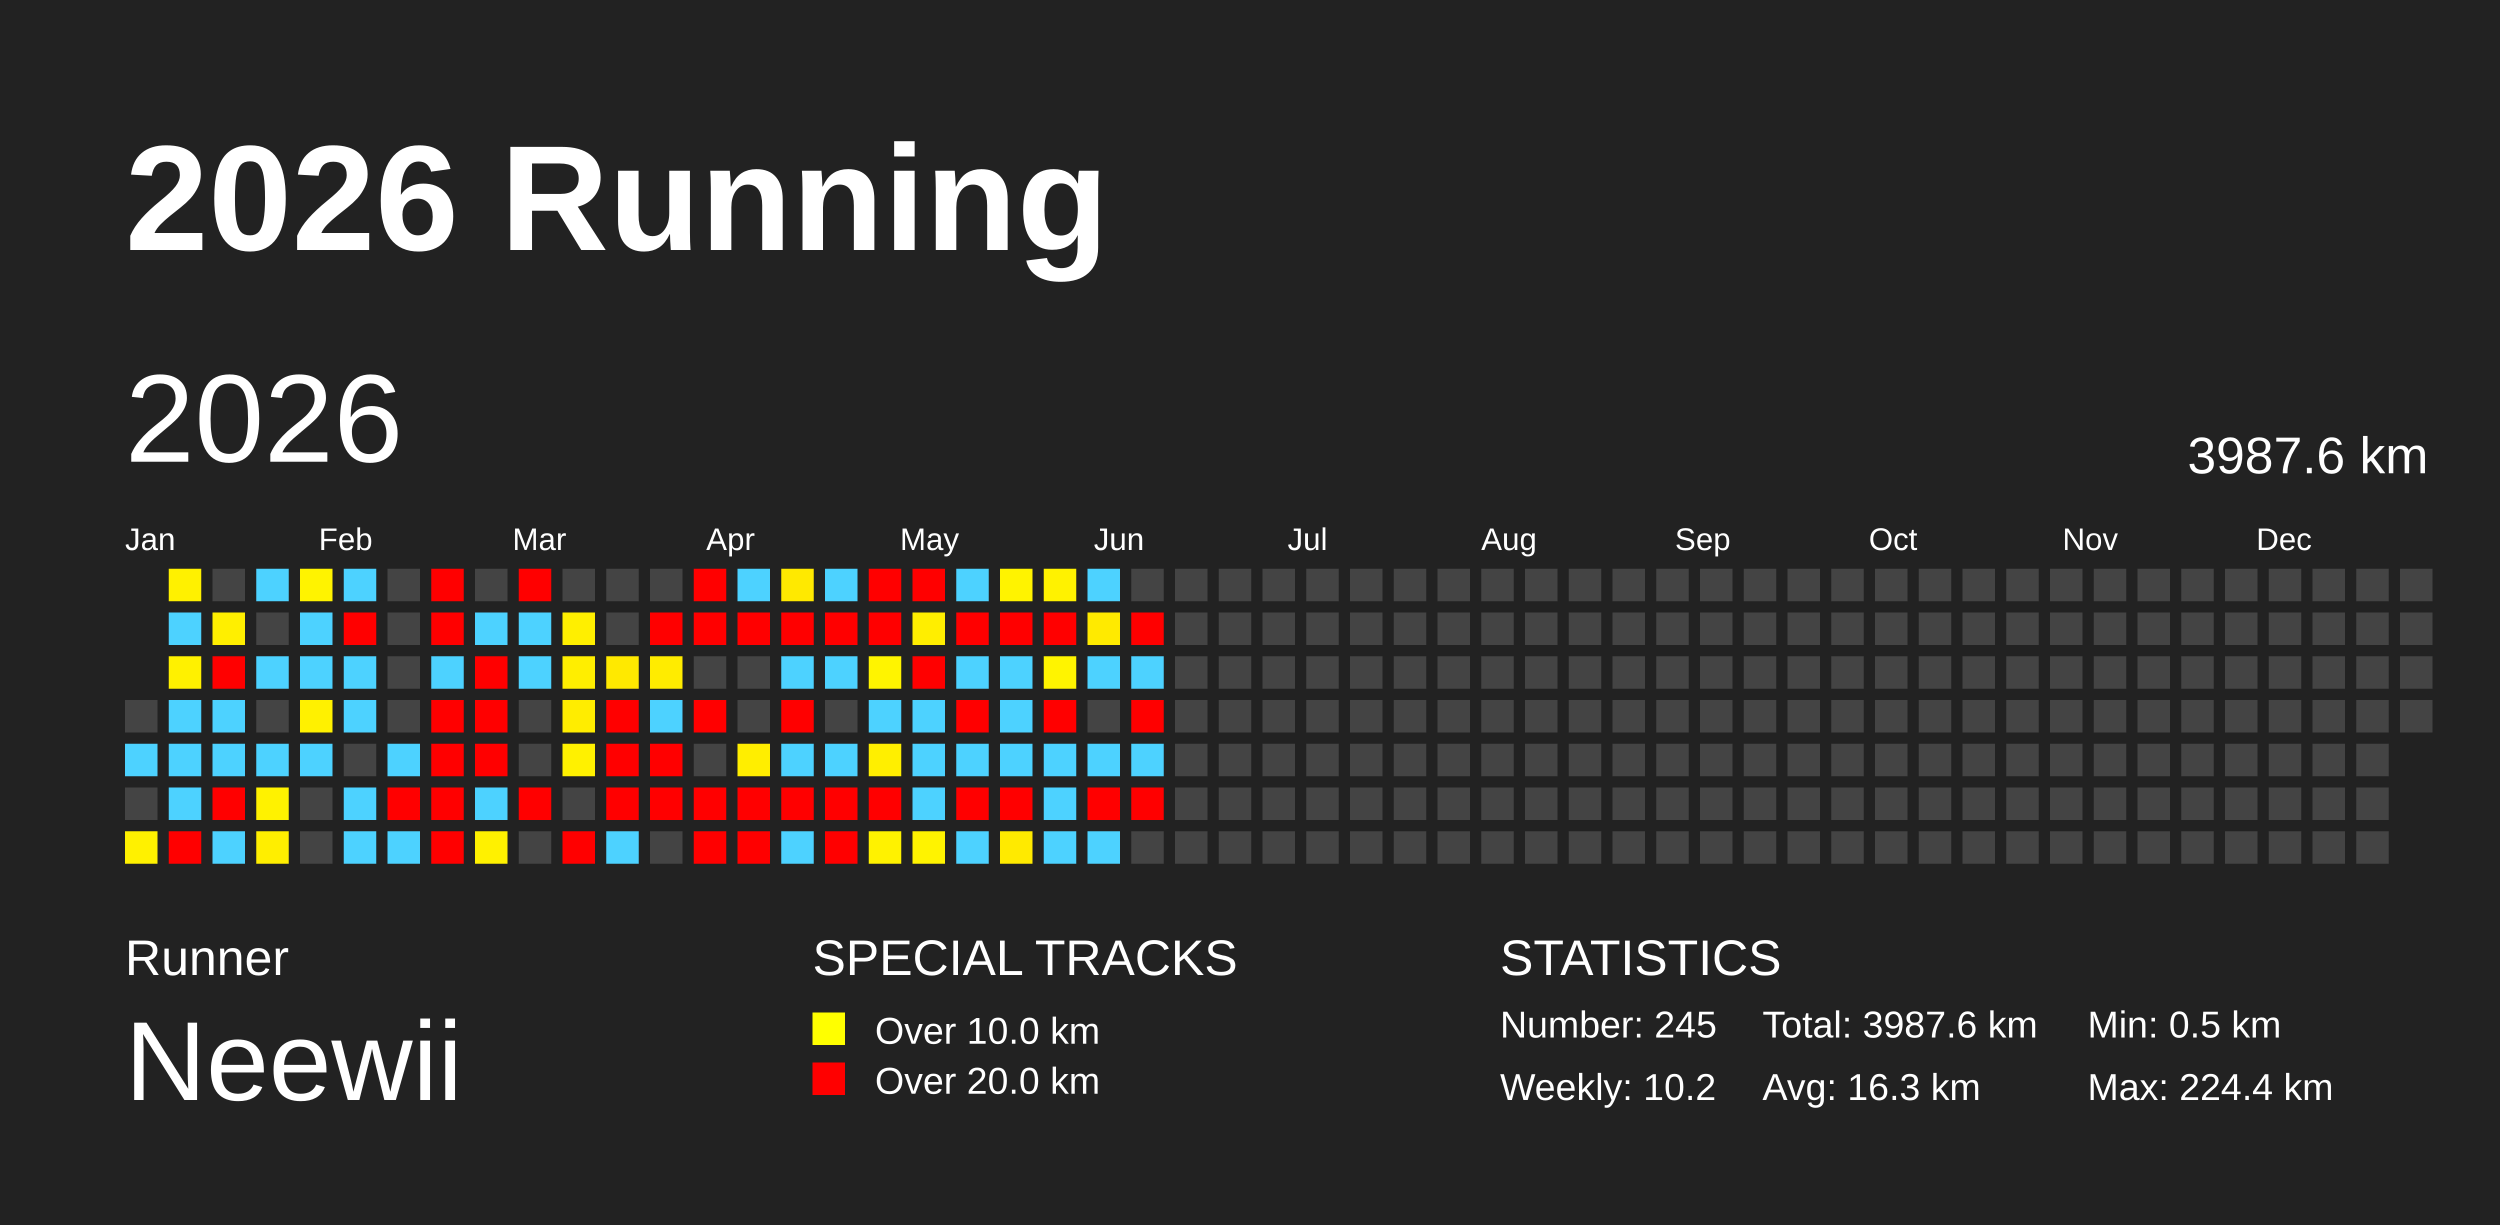
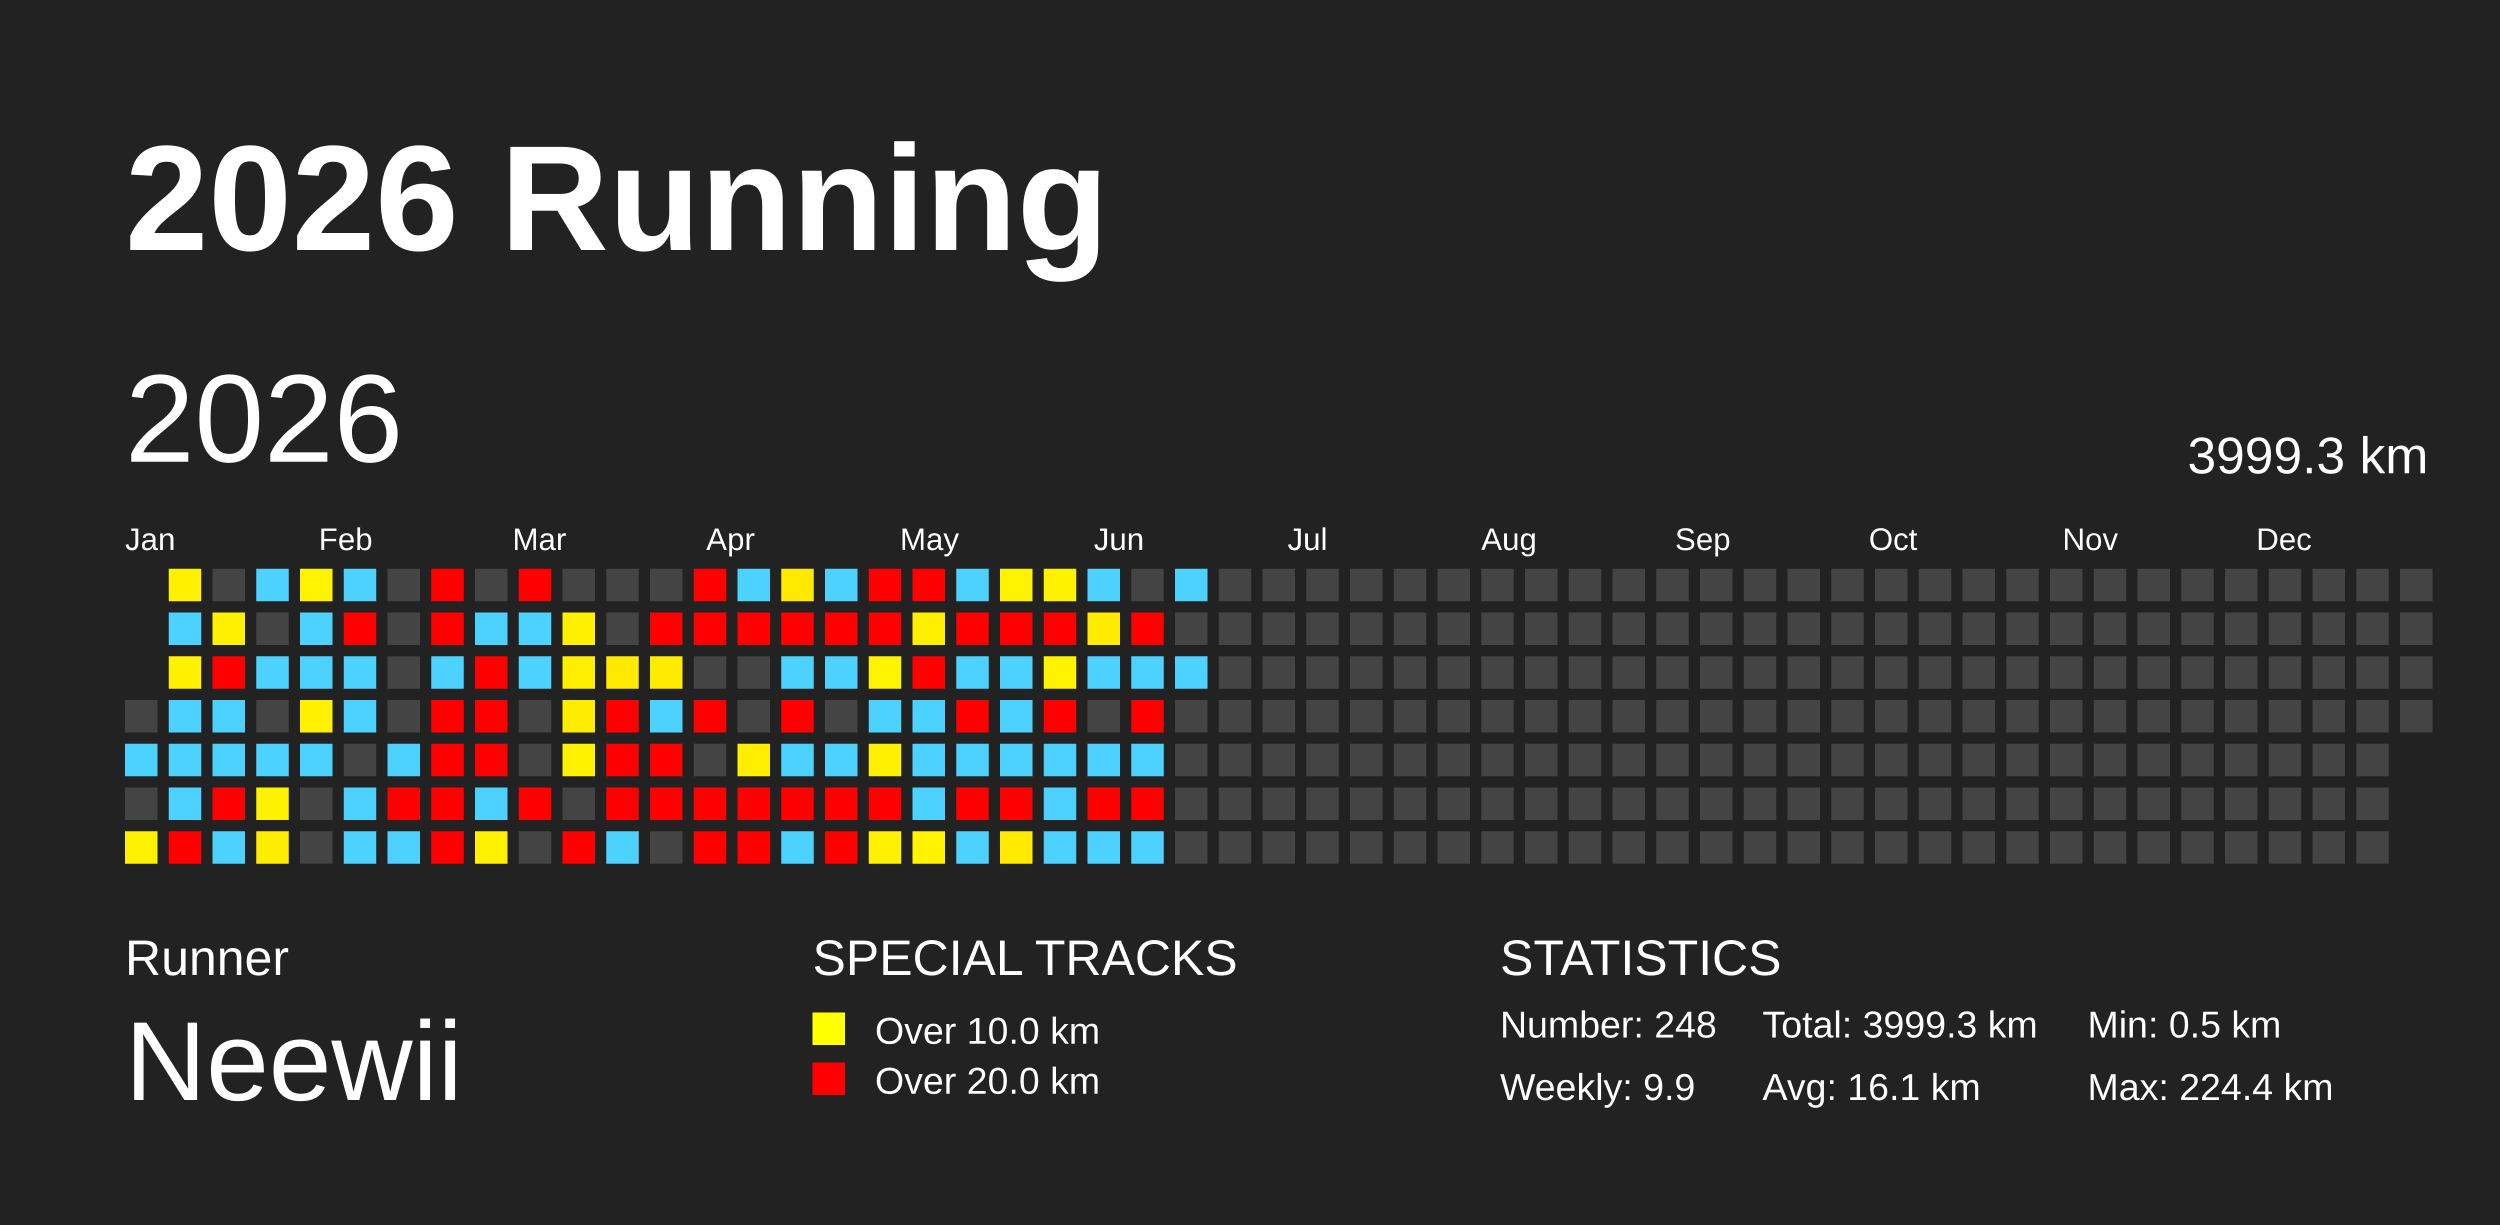
<svg xmlns="http://www.w3.org/2000/svg" baseProfile="full" height="98mm" version="1.1" viewBox="0,0,200,98" width="200mm">
  <defs />
  <rect fill="#222222" height="98" width="200" x="0" y="0" />
  <text fill="#FFFFFF" style="font-size:12px; font-family:Arial; font-weight:bold;" x="10" y="20">2026 Running</text>
  <text fill="#FFFFFF" style="font-size:4px; font-family:Arial" x="10" y="78">Runner</text>
  <text fill="#FFFFFF" style="font-size:9px; font-family:Arial" x="10" y="88">Neewii</text>
  <text fill="#FFFFFF" style="font-size:4px; font-family:Arial" x="65" y="78">SPECIAL TRACKS</text>
  <rect fill="yellow" height="2.6" width="2.6" x="65" y="81" />
  <text fill="#FFFFFF" style="font-size:3px; font-family:Arial" x="70" y="83.5">Over 10.0 km</text>
  <rect fill="red" height="2.6" width="2.6" x="65" y="85" />
  <text fill="#FFFFFF" style="font-size:3px; font-family:Arial" x="70" y="87.5">Over 20.0 km</text>
  <text fill="#FFFFFF" style="font-size:4px; font-family:Arial" x="120" y="78">STATISTICS</text>
-   <text fill="#FFFFFF" style="font-size:3px; font-family:Arial" x="120" y="83">Number: 245</text>
-   <text fill="#FFFFFF" style="font-size:3px; font-family:Arial" x="120" y="88">Weekly: 10.2</text>
-   <text fill="#FFFFFF" style="font-size:3px; font-family:Arial" x="141" y="83">Total: 3987.6 km</text>
-   <text fill="#FFFFFF" style="font-size:3px; font-family:Arial" x="141" y="88">Avg: 16.3 km</text>
+   <text fill="#FFFFFF" style="font-size:3px; font-family:Arial" x="120" y="83">Number: 248</text>
+   <text fill="#FFFFFF" style="font-size:3px; font-family:Arial" x="120" y="88">Weekly: 9.9</text>
+   <text fill="#FFFFFF" style="font-size:3px; font-family:Arial" x="141" y="83">Total: 3999.3 km</text>
+   <text fill="#FFFFFF" style="font-size:3px; font-family:Arial" x="141" y="88">Avg: 16.1 km</text>
  <text fill="#FFFFFF" style="font-size:3px; font-family:Arial" x="167" y="83">Min: 0.5 km</text>
  <text fill="#FFFFFF" style="font-size:3px; font-family:Arial" x="167" y="88">Max: 224.4 km</text>
  <text dominant-baseline="hanging" fill="#FFFFFF" style="font-size:10.0px; font-family:Arial;" x="10" y="30">2026</text>
-   <text dominant-baseline="hanging" fill="#FFFFFF" style="font-size:4.125px; font-family:Arial;" x="175" y="35">3987.6 km</text>
+   <text dominant-baseline="hanging" fill="#FFFFFF" style="font-size:4.125px; font-family:Arial;" x="175" y="35">3999.3 km</text>
  <text fill="#FFFFFF" style="font-size:2.5px; font-family:Arial" x="10.0" y="44">Jan</text>
  <text fill="#FFFFFF" style="font-size:2.5px; font-family:Arial" x="25.5" y="44">Feb</text>
  <text fill="#FFFFFF" style="font-size:2.5px; font-family:Arial" x="41.0" y="44">Mar</text>
  <text fill="#FFFFFF" style="font-size:2.5px; font-family:Arial" x="56.5" y="44">Apr</text>
  <text fill="#FFFFFF" style="font-size:2.5px; font-family:Arial" x="72.0" y="44">May</text>
  <text fill="#FFFFFF" style="font-size:2.5px; font-family:Arial" x="87.5" y="44">Jun</text>
  <text fill="#FFFFFF" style="font-size:2.5px; font-family:Arial" x="103.0" y="44">Jul</text>
  <text fill="#FFFFFF" style="font-size:2.5px; font-family:Arial" x="118.5" y="44">Aug</text>
  <text fill="#FFFFFF" style="font-size:2.5px; font-family:Arial" x="134.0" y="44">Sep</text>
  <text fill="#FFFFFF" style="font-size:2.5px; font-family:Arial" x="149.5" y="44">Oct</text>
  <text fill="#FFFFFF" style="font-size:2.5px; font-family:Arial" x="165.0" y="44">Nov</text>
  <text fill="#FFFFFF" style="font-size:2.5px; font-family:Arial" x="180.5" y="44">Dec</text>
  <rect fill="#444444" height="2.6" width="2.6" x="10.0" y="56.0" />
  <rect fill="#4dd2ff" height="2.6" width="2.6" x="10.0" y="59.5" />
  <rect fill="#444444" height="2.6" width="2.6" x="10.0" y="63.0" />
  <rect fill="#fff100" height="2.6" width="2.6" x="10.0" y="66.5" />
  <rect fill="#fff100" height="2.6" width="2.6" x="13.5" y="45.5" />
  <rect fill="#4dd2ff" height="2.6" width="2.6" x="13.5" y="49.0" />
  <rect fill="#fff100" height="2.6" width="2.6" x="13.5" y="52.5" />
  <rect fill="#4dd2ff" height="2.6" width="2.6" x="13.5" y="56.0" />
  <rect fill="#4dd2ff" height="2.6" width="2.6" x="13.5" y="59.5" />
  <rect fill="#4dd2ff" height="2.6" width="2.6" x="13.5" y="63.0" />
  <rect fill="red" height="2.6" width="2.6" x="13.5" y="66.5" />
  <rect fill="#444444" height="2.6" width="2.6" x="17.0" y="45.5" />
  <rect fill="#ffef00" height="2.6" width="2.6" x="17.0" y="49.0" />
  <rect fill="red" height="2.6" width="2.6" x="17.0" y="52.5" />
  <rect fill="#4dd2ff" height="2.6" width="2.6" x="17.0" y="56.0" />
  <rect fill="#4dd2ff" height="2.6" width="2.6" x="17.0" y="59.5" />
  <rect fill="red" height="2.6" width="2.6" x="17.0" y="63.0" />
  <rect fill="#4dd2ff" height="2.6" width="2.6" x="17.0" y="66.5" />
  <rect fill="#4dd2ff" height="2.6" width="2.6" x="20.5" y="45.5" />
  <rect fill="#444444" height="2.6" width="2.6" x="20.5" y="49.0" />
  <rect fill="#4dd2ff" height="2.6" width="2.6" x="20.5" y="52.5" />
  <rect fill="#444444" height="2.6" width="2.6" x="20.5" y="56.0" />
  <rect fill="#4dd2ff" height="2.6" width="2.6" x="20.5" y="59.5" />
  <rect fill="#fff200" height="2.6" width="2.6" x="20.5" y="63.0" />
-   <rect fill="#ffee00" height="2.6" width="2.6" x="20.5" y="66.5" />
+   <rect fill="#ffed00" height="2.6" width="2.6" x="20.5" y="66.5" />
  <rect fill="#fff300" height="2.6" width="2.6" x="24.0" y="45.5" />
  <rect fill="#4dd2ff" height="2.6" width="2.6" x="24.0" y="49.0" />
  <rect fill="#4dd2ff" height="2.6" width="2.6" x="24.0" y="52.5" />
  <rect fill="#fff100" height="2.6" width="2.6" x="24.0" y="56.0" />
  <rect fill="#4dd2ff" height="2.6" width="2.6" x="24.0" y="59.5" />
  <rect fill="#444444" height="2.6" width="2.6" x="24.0" y="63.0" />
  <rect fill="#444444" height="2.6" width="2.6" x="24.0" y="66.5" />
  <rect fill="#4dd2ff" height="2.6" width="2.6" x="27.5" y="45.5" />
  <rect fill="red" height="2.6" width="2.6" x="27.5" y="49.0" />
  <rect fill="#4dd2ff" height="2.6" width="2.6" x="27.5" y="52.5" />
  <rect fill="#4dd2ff" height="2.6" width="2.6" x="27.5" y="56.0" />
  <rect fill="#444444" height="2.6" width="2.6" x="27.5" y="59.5" />
  <rect fill="#4dd2ff" height="2.6" width="2.6" x="27.5" y="63.0" />
  <rect fill="#4dd2ff" height="2.6" width="2.6" x="27.5" y="66.5" />
  <rect fill="#444444" height="2.6" width="2.6" x="31.0" y="45.5" />
  <rect fill="#444444" height="2.6" width="2.6" x="31.0" y="49.0" />
  <rect fill="#444444" height="2.6" width="2.6" x="31.0" y="52.5" />
  <rect fill="#444444" height="2.6" width="2.6" x="31.0" y="56.0" />
  <rect fill="#4dd2ff" height="2.6" width="2.6" x="31.0" y="59.5" />
  <rect fill="red" height="2.6" width="2.6" x="31.0" y="63.0" />
  <rect fill="#4dd2ff" height="2.6" width="2.6" x="31.0" y="66.5" />
  <rect fill="red" height="2.6" width="2.6" x="34.5" y="45.5" />
  <rect fill="red" height="2.6" width="2.6" x="34.5" y="49.0" />
  <rect fill="#4dd2ff" height="2.6" width="2.6" x="34.5" y="52.5" />
  <rect fill="red" height="2.6" width="2.6" x="34.5" y="56.0" />
  <rect fill="red" height="2.6" width="2.6" x="34.5" y="59.5" />
  <rect fill="red" height="2.6" width="2.6" x="34.5" y="63.0" />
  <rect fill="red" height="2.6" width="2.6" x="34.5" y="66.5" />
  <rect fill="#444444" height="2.6" width="2.6" x="38.0" y="45.5" />
  <rect fill="#4dd2ff" height="2.6" width="2.6" x="38.0" y="49.0" />
  <rect fill="red" height="2.6" width="2.6" x="38.0" y="52.5" />
  <rect fill="red" height="2.6" width="2.6" x="38.0" y="56.0" />
  <rect fill="red" height="2.6" width="2.6" x="38.0" y="59.5" />
  <rect fill="#4dd2ff" height="2.6" width="2.6" x="38.0" y="63.0" />
  <rect fill="#fff100" height="2.6" width="2.6" x="38.0" y="66.5" />
  <rect fill="red" height="2.6" width="2.6" x="41.5" y="45.5" />
  <rect fill="#4dd2ff" height="2.6" width="2.6" x="41.5" y="49.0" />
  <rect fill="#4dd2ff" height="2.6" width="2.6" x="41.5" y="52.5" />
  <rect fill="#444444" height="2.6" width="2.6" x="41.5" y="56.0" />
  <rect fill="#444444" height="2.6" width="2.6" x="41.5" y="59.5" />
  <rect fill="red" height="2.6" width="2.6" x="41.5" y="63.0" />
  <rect fill="#444444" height="2.6" width="2.6" x="41.5" y="66.5" />
  <rect fill="#444444" height="2.6" width="2.6" x="45.0" y="45.5" />
  <rect fill="#ffef00" height="2.6" width="2.6" x="45.0" y="49.0" />
  <rect fill="#ffee00" height="2.6" width="2.6" x="45.0" y="52.5" />
  <rect fill="#ffed00" height="2.6" width="2.6" x="45.0" y="56.0" />
  <rect fill="#fff100" height="2.6" width="2.6" x="45.0" y="59.5" />
  <rect fill="#444444" height="2.6" width="2.6" x="45.0" y="63.0" />
  <rect fill="red" height="2.6" width="2.6" x="45.0" y="66.5" />
  <rect fill="#444444" height="2.6" width="2.6" x="48.5" y="45.5" />
  <rect fill="#444444" height="2.6" width="2.6" x="48.5" y="49.0" />
  <rect fill="#ffe900" height="2.6" width="2.6" x="48.5" y="52.5" />
  <rect fill="red" height="2.6" width="2.6" x="48.5" y="56.0" />
  <rect fill="red" height="2.6" width="2.6" x="48.5" y="59.5" />
  <rect fill="red" height="2.6" width="2.6" x="48.5" y="63.0" />
  <rect fill="#4dd2ff" height="2.6" width="2.6" x="48.5" y="66.5" />
  <rect fill="#444444" height="2.6" width="2.6" x="52.0" y="45.5" />
  <rect fill="red" height="2.6" width="2.6" x="52.0" y="49.0" />
-   <rect fill="#ffec00" height="2.6" width="2.6" x="52.0" y="52.5" />
+   <rect fill="#ffeb00" height="2.6" width="2.6" x="52.0" y="52.5" />
  <rect fill="#4dd2ff" height="2.6" width="2.6" x="52.0" y="56.0" />
  <rect fill="red" height="2.6" width="2.6" x="52.0" y="59.5" />
  <rect fill="red" height="2.6" width="2.6" x="52.0" y="63.0" />
  <rect fill="#444444" height="2.6" width="2.6" x="52.0" y="66.5" />
  <rect fill="red" height="2.6" width="2.6" x="55.5" y="45.5" />
  <rect fill="red" height="2.6" width="2.6" x="55.5" y="49.0" />
  <rect fill="#444444" height="2.6" width="2.6" x="55.5" y="52.5" />
  <rect fill="red" height="2.6" width="2.6" x="55.5" y="56.0" />
  <rect fill="#444444" height="2.6" width="2.6" x="55.5" y="59.5" />
  <rect fill="red" height="2.6" width="2.6" x="55.5" y="63.0" />
  <rect fill="red" height="2.6" width="2.6" x="55.5" y="66.5" />
  <rect fill="#4dd2ff" height="2.6" width="2.6" x="59.0" y="45.5" />
  <rect fill="red" height="2.6" width="2.6" x="59.0" y="49.0" />
  <rect fill="#444444" height="2.6" width="2.6" x="59.0" y="52.5" />
  <rect fill="#444444" height="2.6" width="2.6" x="59.0" y="56.0" />
  <rect fill="#ffee00" height="2.6" width="2.6" x="59.0" y="59.5" />
  <rect fill="red" height="2.6" width="2.6" x="59.0" y="63.0" />
  <rect fill="red" height="2.6" width="2.6" x="59.0" y="66.5" />
  <rect fill="#ffe900" height="2.6" width="2.6" x="62.5" y="45.5" />
  <rect fill="red" height="2.6" width="2.6" x="62.5" y="49.0" />
  <rect fill="#4dd2ff" height="2.6" width="2.6" x="62.5" y="52.5" />
  <rect fill="red" height="2.6" width="2.6" x="62.5" y="56.0" />
  <rect fill="#4dd2ff" height="2.6" width="2.6" x="62.5" y="59.5" />
  <rect fill="red" height="2.6" width="2.6" x="62.5" y="63.0" />
  <rect fill="#4dd2ff" height="2.6" width="2.6" x="62.5" y="66.5" />
  <rect fill="#4dd2ff" height="2.6" width="2.6" x="66.0" y="45.5" />
  <rect fill="red" height="2.6" width="2.6" x="66.0" y="49.0" />
  <rect fill="#4dd2ff" height="2.6" width="2.6" x="66.0" y="52.5" />
  <rect fill="#444444" height="2.6" width="2.6" x="66.0" y="56.0" />
  <rect fill="#4dd2ff" height="2.6" width="2.6" x="66.0" y="59.5" />
  <rect fill="red" height="2.6" width="2.6" x="66.0" y="63.0" />
  <rect fill="red" height="2.6" width="2.6" x="66.0" y="66.5" />
  <rect fill="red" height="2.6" width="2.6" x="69.5" y="45.5" />
  <rect fill="red" height="2.6" width="2.6" x="69.5" y="49.0" />
  <rect fill="#fff400" height="2.6" width="2.6" x="69.5" y="52.5" />
  <rect fill="#4dd2ff" height="2.6" width="2.6" x="69.5" y="56.0" />
  <rect fill="#ffef00" height="2.6" width="2.6" x="69.5" y="59.5" />
  <rect fill="red" height="2.6" width="2.6" x="69.5" y="63.0" />
  <rect fill="#fff200" height="2.6" width="2.6" x="69.5" y="66.5" />
  <rect fill="red" height="2.6" width="2.6" x="73.0" y="45.5" />
  <rect fill="#ffee00" height="2.6" width="2.6" x="73.0" y="49.0" />
  <rect fill="red" height="2.6" width="2.6" x="73.0" y="52.5" />
  <rect fill="#4dd2ff" height="2.6" width="2.6" x="73.0" y="56.0" />
  <rect fill="#4dd2ff" height="2.6" width="2.6" x="73.0" y="59.5" />
  <rect fill="#4dd2ff" height="2.6" width="2.6" x="73.0" y="63.0" />
  <rect fill="#fff300" height="2.6" width="2.6" x="73.0" y="66.5" />
  <rect fill="#4dd2ff" height="2.6" width="2.6" x="76.5" y="45.5" />
  <rect fill="red" height="2.6" width="2.6" x="76.5" y="49.0" />
  <rect fill="#4dd2ff" height="2.6" width="2.6" x="76.5" y="52.5" />
  <rect fill="red" height="2.6" width="2.6" x="76.5" y="56.0" />
  <rect fill="#4dd2ff" height="2.6" width="2.6" x="76.5" y="59.5" />
  <rect fill="red" height="2.6" width="2.6" x="76.5" y="63.0" />
  <rect fill="#4dd2ff" height="2.6" width="2.6" x="76.5" y="66.5" />
  <rect fill="#fff300" height="2.6" width="2.6" x="80.0" y="45.5" />
  <rect fill="red" height="2.6" width="2.6" x="80.0" y="49.0" />
  <rect fill="#4dd2ff" height="2.6" width="2.6" x="80.0" y="52.5" />
  <rect fill="#4dd2ff" height="2.6" width="2.6" x="80.0" y="56.0" />
  <rect fill="#4dd2ff" height="2.6" width="2.6" x="80.0" y="59.5" />
  <rect fill="red" height="2.6" width="2.6" x="80.0" y="63.0" />
  <rect fill="#ffea00" height="2.6" width="2.6" x="80.0" y="66.5" />
  <rect fill="#fff200" height="2.6" width="2.6" x="83.5" y="45.5" />
  <rect fill="red" height="2.6" width="2.6" x="83.5" y="49.0" />
-   <rect fill="#fff400" height="2.6" width="2.6" x="83.5" y="52.5" />
+   <rect fill="#fff300" height="2.6" width="2.6" x="83.5" y="52.5" />
  <rect fill="red" height="2.6" width="2.6" x="83.5" y="56.0" />
  <rect fill="#4dd2ff" height="2.6" width="2.6" x="83.5" y="59.5" />
  <rect fill="#4dd2ff" height="2.6" width="2.6" x="83.5" y="63.0" />
  <rect fill="#4dd2ff" height="2.6" width="2.6" x="83.5" y="66.5" />
  <rect fill="#4dd2ff" height="2.6" width="2.6" x="87.0" y="45.5" />
  <rect fill="#ffea00" height="2.6" width="2.6" x="87.0" y="49.0" />
  <rect fill="#4dd2ff" height="2.6" width="2.6" x="87.0" y="52.5" />
  <rect fill="#444444" height="2.6" width="2.6" x="87.0" y="56.0" />
  <rect fill="#4dd2ff" height="2.6" width="2.6" x="87.0" y="59.5" />
  <rect fill="red" height="2.6" width="2.6" x="87.0" y="63.0" />
  <rect fill="#4dd2ff" height="2.6" width="2.6" x="87.0" y="66.5" />
  <rect fill="#444444" height="2.6" width="2.6" x="90.5" y="45.5" />
  <rect fill="red" height="2.6" width="2.6" x="90.5" y="49.0" />
  <rect fill="#4dd2ff" height="2.6" width="2.6" x="90.5" y="52.5" />
  <rect fill="red" height="2.6" width="2.6" x="90.5" y="56.0" />
  <rect fill="#4dd2ff" height="2.6" width="2.6" x="90.5" y="59.5" />
  <rect fill="red" height="2.6" width="2.6" x="90.5" y="63.0" />
-   <rect fill="#444444" height="2.6" width="2.6" x="90.5" y="66.5" />
-   <rect fill="#444444" height="2.6" width="2.6" x="94.0" y="45.5" />
+   <rect fill="#4dd2ff" height="2.6" width="2.6" x="90.5" y="66.5" />
+   <rect fill="#4dd2ff" height="2.6" width="2.6" x="94.0" y="45.5" />
  <rect fill="#444444" height="2.6" width="2.6" x="94.0" y="49.0" />
-   <rect fill="#444444" height="2.6" width="2.6" x="94.0" y="52.5" />
+   <rect fill="#4dd2ff" height="2.6" width="2.6" x="94.0" y="52.5" />
  <rect fill="#444444" height="2.6" width="2.6" x="94.0" y="56.0" />
  <rect fill="#444444" height="2.6" width="2.6" x="94.0" y="59.5" />
  <rect fill="#444444" height="2.6" width="2.6" x="94.0" y="63.0" />
  <rect fill="#444444" height="2.6" width="2.6" x="94.0" y="66.5" />
  <rect fill="#444444" height="2.6" width="2.6" x="97.5" y="45.5" />
  <rect fill="#444444" height="2.6" width="2.6" x="97.5" y="49.0" />
  <rect fill="#444444" height="2.6" width="2.6" x="97.5" y="52.5" />
  <rect fill="#444444" height="2.6" width="2.6" x="97.5" y="56.0" />
  <rect fill="#444444" height="2.6" width="2.6" x="97.5" y="59.5" />
  <rect fill="#444444" height="2.6" width="2.6" x="97.5" y="63.0" />
  <rect fill="#444444" height="2.6" width="2.6" x="97.5" y="66.5" />
  <rect fill="#444444" height="2.6" width="2.6" x="101.0" y="45.5" />
  <rect fill="#444444" height="2.6" width="2.6" x="101.0" y="49.0" />
  <rect fill="#444444" height="2.6" width="2.6" x="101.0" y="52.5" />
  <rect fill="#444444" height="2.6" width="2.6" x="101.0" y="56.0" />
  <rect fill="#444444" height="2.6" width="2.6" x="101.0" y="59.5" />
  <rect fill="#444444" height="2.6" width="2.6" x="101.0" y="63.0" />
  <rect fill="#444444" height="2.6" width="2.6" x="101.0" y="66.5" />
  <rect fill="#444444" height="2.6" width="2.6" x="104.5" y="45.5" />
  <rect fill="#444444" height="2.6" width="2.6" x="104.5" y="49.0" />
  <rect fill="#444444" height="2.6" width="2.6" x="104.5" y="52.5" />
  <rect fill="#444444" height="2.6" width="2.6" x="104.5" y="56.0" />
  <rect fill="#444444" height="2.6" width="2.6" x="104.5" y="59.5" />
  <rect fill="#444444" height="2.6" width="2.6" x="104.5" y="63.0" />
  <rect fill="#444444" height="2.6" width="2.6" x="104.5" y="66.5" />
  <rect fill="#444444" height="2.6" width="2.6" x="108.0" y="45.5" />
  <rect fill="#444444" height="2.6" width="2.6" x="108.0" y="49.0" />
  <rect fill="#444444" height="2.6" width="2.6" x="108.0" y="52.5" />
  <rect fill="#444444" height="2.6" width="2.6" x="108.0" y="56.0" />
  <rect fill="#444444" height="2.6" width="2.6" x="108.0" y="59.5" />
  <rect fill="#444444" height="2.6" width="2.6" x="108.0" y="63.0" />
  <rect fill="#444444" height="2.6" width="2.6" x="108.0" y="66.5" />
  <rect fill="#444444" height="2.6" width="2.6" x="111.5" y="45.5" />
  <rect fill="#444444" height="2.6" width="2.6" x="111.5" y="49.0" />
  <rect fill="#444444" height="2.6" width="2.6" x="111.5" y="52.5" />
  <rect fill="#444444" height="2.6" width="2.6" x="111.5" y="56.0" />
  <rect fill="#444444" height="2.6" width="2.6" x="111.5" y="59.5" />
  <rect fill="#444444" height="2.6" width="2.6" x="111.5" y="63.0" />
  <rect fill="#444444" height="2.6" width="2.6" x="111.5" y="66.5" />
  <rect fill="#444444" height="2.6" width="2.6" x="115.0" y="45.5" />
  <rect fill="#444444" height="2.6" width="2.6" x="115.0" y="49.0" />
  <rect fill="#444444" height="2.6" width="2.6" x="115.0" y="52.5" />
  <rect fill="#444444" height="2.6" width="2.6" x="115.0" y="56.0" />
  <rect fill="#444444" height="2.6" width="2.6" x="115.0" y="59.5" />
  <rect fill="#444444" height="2.6" width="2.6" x="115.0" y="63.0" />
  <rect fill="#444444" height="2.6" width="2.6" x="115.0" y="66.5" />
  <rect fill="#444444" height="2.6" width="2.6" x="118.5" y="45.5" />
  <rect fill="#444444" height="2.6" width="2.6" x="118.5" y="49.0" />
  <rect fill="#444444" height="2.6" width="2.6" x="118.5" y="52.5" />
  <rect fill="#444444" height="2.6" width="2.6" x="118.5" y="56.0" />
  <rect fill="#444444" height="2.6" width="2.6" x="118.5" y="59.5" />
  <rect fill="#444444" height="2.6" width="2.6" x="118.5" y="63.0" />
  <rect fill="#444444" height="2.6" width="2.6" x="118.5" y="66.5" />
  <rect fill="#444444" height="2.6" width="2.6" x="122.0" y="45.5" />
  <rect fill="#444444" height="2.6" width="2.6" x="122.0" y="49.0" />
  <rect fill="#444444" height="2.6" width="2.6" x="122.0" y="52.5" />
  <rect fill="#444444" height="2.6" width="2.6" x="122.0" y="56.0" />
  <rect fill="#444444" height="2.6" width="2.6" x="122.0" y="59.5" />
  <rect fill="#444444" height="2.6" width="2.6" x="122.0" y="63.0" />
  <rect fill="#444444" height="2.6" width="2.6" x="122.0" y="66.5" />
  <rect fill="#444444" height="2.6" width="2.6" x="125.5" y="45.5" />
  <rect fill="#444444" height="2.6" width="2.6" x="125.5" y="49.0" />
  <rect fill="#444444" height="2.6" width="2.6" x="125.5" y="52.5" />
  <rect fill="#444444" height="2.6" width="2.6" x="125.5" y="56.0" />
  <rect fill="#444444" height="2.6" width="2.6" x="125.5" y="59.5" />
  <rect fill="#444444" height="2.6" width="2.6" x="125.5" y="63.0" />
  <rect fill="#444444" height="2.6" width="2.6" x="125.5" y="66.5" />
  <rect fill="#444444" height="2.6" width="2.6" x="129.0" y="45.5" />
  <rect fill="#444444" height="2.6" width="2.6" x="129.0" y="49.0" />
  <rect fill="#444444" height="2.6" width="2.6" x="129.0" y="52.5" />
  <rect fill="#444444" height="2.6" width="2.6" x="129.0" y="56.0" />
  <rect fill="#444444" height="2.6" width="2.6" x="129.0" y="59.5" />
  <rect fill="#444444" height="2.6" width="2.6" x="129.0" y="63.0" />
  <rect fill="#444444" height="2.6" width="2.6" x="129.0" y="66.5" />
  <rect fill="#444444" height="2.6" width="2.6" x="132.5" y="45.5" />
  <rect fill="#444444" height="2.6" width="2.6" x="132.5" y="49.0" />
  <rect fill="#444444" height="2.6" width="2.6" x="132.5" y="52.5" />
  <rect fill="#444444" height="2.6" width="2.6" x="132.5" y="56.0" />
  <rect fill="#444444" height="2.6" width="2.6" x="132.5" y="59.5" />
  <rect fill="#444444" height="2.6" width="2.6" x="132.5" y="63.0" />
  <rect fill="#444444" height="2.6" width="2.6" x="132.5" y="66.5" />
  <rect fill="#444444" height="2.6" width="2.6" x="136.0" y="45.5" />
  <rect fill="#444444" height="2.6" width="2.6" x="136.0" y="49.0" />
  <rect fill="#444444" height="2.6" width="2.6" x="136.0" y="52.5" />
  <rect fill="#444444" height="2.6" width="2.6" x="136.0" y="56.0" />
  <rect fill="#444444" height="2.6" width="2.6" x="136.0" y="59.5" />
  <rect fill="#444444" height="2.6" width="2.6" x="136.0" y="63.0" />
  <rect fill="#444444" height="2.6" width="2.6" x="136.0" y="66.5" />
  <rect fill="#444444" height="2.6" width="2.6" x="139.5" y="45.5" />
  <rect fill="#444444" height="2.6" width="2.6" x="139.5" y="49.0" />
  <rect fill="#444444" height="2.6" width="2.6" x="139.5" y="52.5" />
  <rect fill="#444444" height="2.6" width="2.6" x="139.5" y="56.0" />
  <rect fill="#444444" height="2.6" width="2.6" x="139.5" y="59.5" />
  <rect fill="#444444" height="2.6" width="2.6" x="139.5" y="63.0" />
  <rect fill="#444444" height="2.6" width="2.6" x="139.5" y="66.5" />
  <rect fill="#444444" height="2.6" width="2.6" x="143.0" y="45.5" />
  <rect fill="#444444" height="2.6" width="2.6" x="143.0" y="49.0" />
  <rect fill="#444444" height="2.6" width="2.6" x="143.0" y="52.5" />
  <rect fill="#444444" height="2.6" width="2.6" x="143.0" y="56.0" />
  <rect fill="#444444" height="2.6" width="2.6" x="143.0" y="59.5" />
  <rect fill="#444444" height="2.6" width="2.6" x="143.0" y="63.0" />
  <rect fill="#444444" height="2.6" width="2.6" x="143.0" y="66.5" />
  <rect fill="#444444" height="2.6" width="2.6" x="146.5" y="45.5" />
  <rect fill="#444444" height="2.6" width="2.6" x="146.5" y="49.0" />
  <rect fill="#444444" height="2.6" width="2.6" x="146.5" y="52.5" />
  <rect fill="#444444" height="2.6" width="2.6" x="146.5" y="56.0" />
  <rect fill="#444444" height="2.6" width="2.6" x="146.5" y="59.5" />
  <rect fill="#444444" height="2.6" width="2.6" x="146.5" y="63.0" />
  <rect fill="#444444" height="2.6" width="2.6" x="146.5" y="66.5" />
  <rect fill="#444444" height="2.6" width="2.6" x="150.0" y="45.5" />
  <rect fill="#444444" height="2.6" width="2.6" x="150.0" y="49.0" />
  <rect fill="#444444" height="2.6" width="2.6" x="150.0" y="52.5" />
  <rect fill="#444444" height="2.6" width="2.6" x="150.0" y="56.0" />
  <rect fill="#444444" height="2.6" width="2.6" x="150.0" y="59.5" />
  <rect fill="#444444" height="2.6" width="2.6" x="150.0" y="63.0" />
  <rect fill="#444444" height="2.6" width="2.6" x="150.0" y="66.5" />
  <rect fill="#444444" height="2.6" width="2.6" x="153.5" y="45.5" />
  <rect fill="#444444" height="2.6" width="2.6" x="153.5" y="49.0" />
  <rect fill="#444444" height="2.6" width="2.6" x="153.5" y="52.5" />
  <rect fill="#444444" height="2.6" width="2.6" x="153.5" y="56.0" />
  <rect fill="#444444" height="2.6" width="2.6" x="153.5" y="59.5" />
  <rect fill="#444444" height="2.6" width="2.6" x="153.5" y="63.0" />
  <rect fill="#444444" height="2.6" width="2.6" x="153.5" y="66.5" />
  <rect fill="#444444" height="2.6" width="2.6" x="157.0" y="45.5" />
  <rect fill="#444444" height="2.6" width="2.6" x="157.0" y="49.0" />
  <rect fill="#444444" height="2.6" width="2.6" x="157.0" y="52.5" />
  <rect fill="#444444" height="2.6" width="2.6" x="157.0" y="56.0" />
  <rect fill="#444444" height="2.6" width="2.6" x="157.0" y="59.5" />
  <rect fill="#444444" height="2.6" width="2.6" x="157.0" y="63.0" />
  <rect fill="#444444" height="2.6" width="2.6" x="157.0" y="66.5" />
  <rect fill="#444444" height="2.6" width="2.6" x="160.5" y="45.5" />
  <rect fill="#444444" height="2.6" width="2.6" x="160.5" y="49.0" />
  <rect fill="#444444" height="2.6" width="2.6" x="160.5" y="52.5" />
  <rect fill="#444444" height="2.6" width="2.6" x="160.5" y="56.0" />
  <rect fill="#444444" height="2.6" width="2.6" x="160.5" y="59.5" />
  <rect fill="#444444" height="2.6" width="2.6" x="160.5" y="63.0" />
  <rect fill="#444444" height="2.6" width="2.6" x="160.5" y="66.5" />
  <rect fill="#444444" height="2.6" width="2.6" x="164.0" y="45.5" />
  <rect fill="#444444" height="2.6" width="2.6" x="164.0" y="49.0" />
  <rect fill="#444444" height="2.6" width="2.6" x="164.0" y="52.5" />
  <rect fill="#444444" height="2.6" width="2.6" x="164.0" y="56.0" />
  <rect fill="#444444" height="2.6" width="2.6" x="164.0" y="59.5" />
  <rect fill="#444444" height="2.6" width="2.6" x="164.0" y="63.0" />
  <rect fill="#444444" height="2.6" width="2.6" x="164.0" y="66.5" />
  <rect fill="#444444" height="2.6" width="2.6" x="167.5" y="45.5" />
  <rect fill="#444444" height="2.6" width="2.6" x="167.5" y="49.0" />
  <rect fill="#444444" height="2.6" width="2.6" x="167.5" y="52.5" />
  <rect fill="#444444" height="2.6" width="2.6" x="167.5" y="56.0" />
  <rect fill="#444444" height="2.6" width="2.6" x="167.5" y="59.5" />
  <rect fill="#444444" height="2.6" width="2.6" x="167.5" y="63.0" />
  <rect fill="#444444" height="2.6" width="2.6" x="167.5" y="66.5" />
  <rect fill="#444444" height="2.6" width="2.6" x="171.0" y="45.5" />
  <rect fill="#444444" height="2.6" width="2.6" x="171.0" y="49.0" />
  <rect fill="#444444" height="2.6" width="2.6" x="171.0" y="52.5" />
  <rect fill="#444444" height="2.6" width="2.6" x="171.0" y="56.0" />
  <rect fill="#444444" height="2.6" width="2.6" x="171.0" y="59.5" />
  <rect fill="#444444" height="2.6" width="2.6" x="171.0" y="63.0" />
  <rect fill="#444444" height="2.6" width="2.6" x="171.0" y="66.5" />
  <rect fill="#444444" height="2.6" width="2.6" x="174.5" y="45.5" />
  <rect fill="#444444" height="2.6" width="2.6" x="174.5" y="49.0" />
  <rect fill="#444444" height="2.6" width="2.6" x="174.5" y="52.5" />
  <rect fill="#444444" height="2.6" width="2.6" x="174.5" y="56.0" />
  <rect fill="#444444" height="2.6" width="2.6" x="174.5" y="59.5" />
  <rect fill="#444444" height="2.6" width="2.6" x="174.5" y="63.0" />
  <rect fill="#444444" height="2.6" width="2.6" x="174.5" y="66.5" />
  <rect fill="#444444" height="2.6" width="2.6" x="178.0" y="45.5" />
  <rect fill="#444444" height="2.6" width="2.6" x="178.0" y="49.0" />
  <rect fill="#444444" height="2.6" width="2.6" x="178.0" y="52.5" />
  <rect fill="#444444" height="2.6" width="2.6" x="178.0" y="56.0" />
  <rect fill="#444444" height="2.6" width="2.6" x="178.0" y="59.5" />
  <rect fill="#444444" height="2.6" width="2.6" x="178.0" y="63.0" />
  <rect fill="#444444" height="2.6" width="2.6" x="178.0" y="66.5" />
  <rect fill="#444444" height="2.6" width="2.6" x="181.5" y="45.5" />
  <rect fill="#444444" height="2.6" width="2.6" x="181.5" y="49.0" />
  <rect fill="#444444" height="2.6" width="2.6" x="181.5" y="52.5" />
  <rect fill="#444444" height="2.6" width="2.6" x="181.5" y="56.0" />
  <rect fill="#444444" height="2.6" width="2.6" x="181.5" y="59.5" />
  <rect fill="#444444" height="2.6" width="2.6" x="181.5" y="63.0" />
  <rect fill="#444444" height="2.6" width="2.6" x="181.5" y="66.5" />
  <rect fill="#444444" height="2.6" width="2.6" x="185.0" y="45.5" />
  <rect fill="#444444" height="2.6" width="2.6" x="185.0" y="49.0" />
  <rect fill="#444444" height="2.6" width="2.6" x="185.0" y="52.5" />
  <rect fill="#444444" height="2.6" width="2.6" x="185.0" y="56.0" />
  <rect fill="#444444" height="2.6" width="2.6" x="185.0" y="59.5" />
  <rect fill="#444444" height="2.6" width="2.6" x="185.0" y="63.0" />
  <rect fill="#444444" height="2.6" width="2.6" x="185.0" y="66.5" />
  <rect fill="#444444" height="2.6" width="2.6" x="188.5" y="45.5" />
  <rect fill="#444444" height="2.6" width="2.6" x="188.5" y="49.0" />
  <rect fill="#444444" height="2.6" width="2.6" x="188.5" y="52.5" />
  <rect fill="#444444" height="2.6" width="2.6" x="188.5" y="56.0" />
  <rect fill="#444444" height="2.6" width="2.6" x="188.5" y="59.5" />
  <rect fill="#444444" height="2.6" width="2.6" x="188.5" y="63.0" />
  <rect fill="#444444" height="2.6" width="2.6" x="188.5" y="66.5" />
  <rect fill="#444444" height="2.6" width="2.6" x="192.0" y="45.5" />
  <rect fill="#444444" height="2.6" width="2.6" x="192.0" y="49.0" />
  <rect fill="#444444" height="2.6" width="2.6" x="192.0" y="52.5" />
  <rect fill="#444444" height="2.6" width="2.6" x="192.0" y="56.0" />
</svg>
